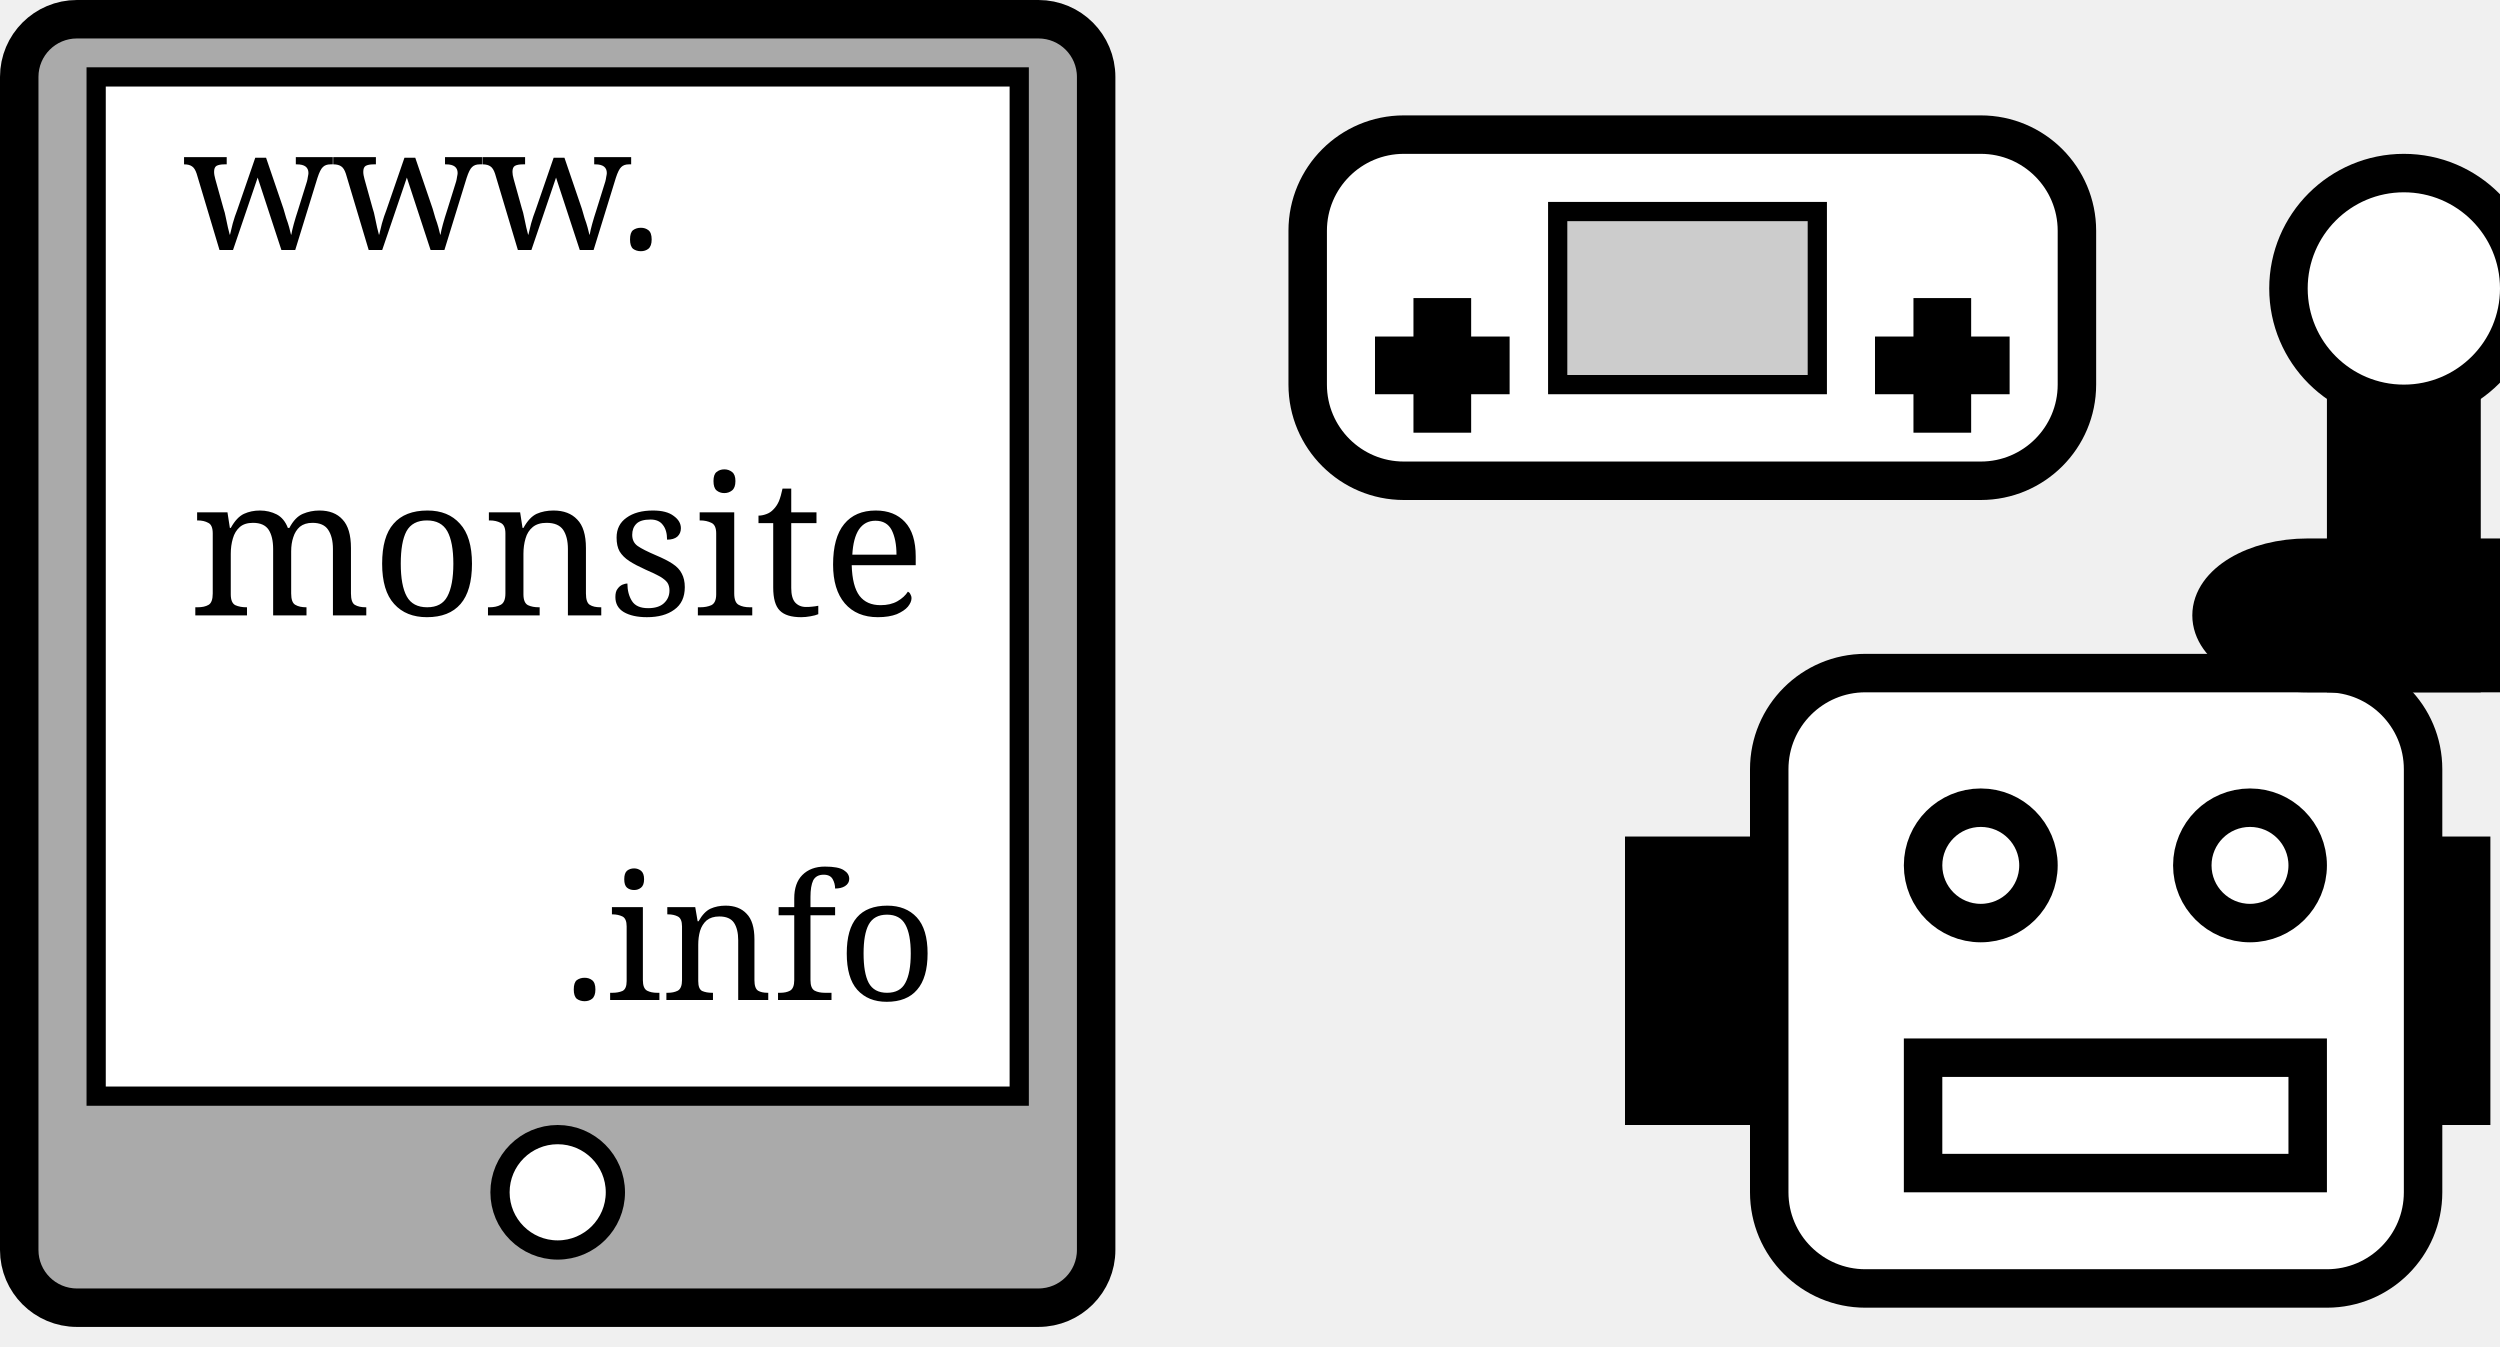
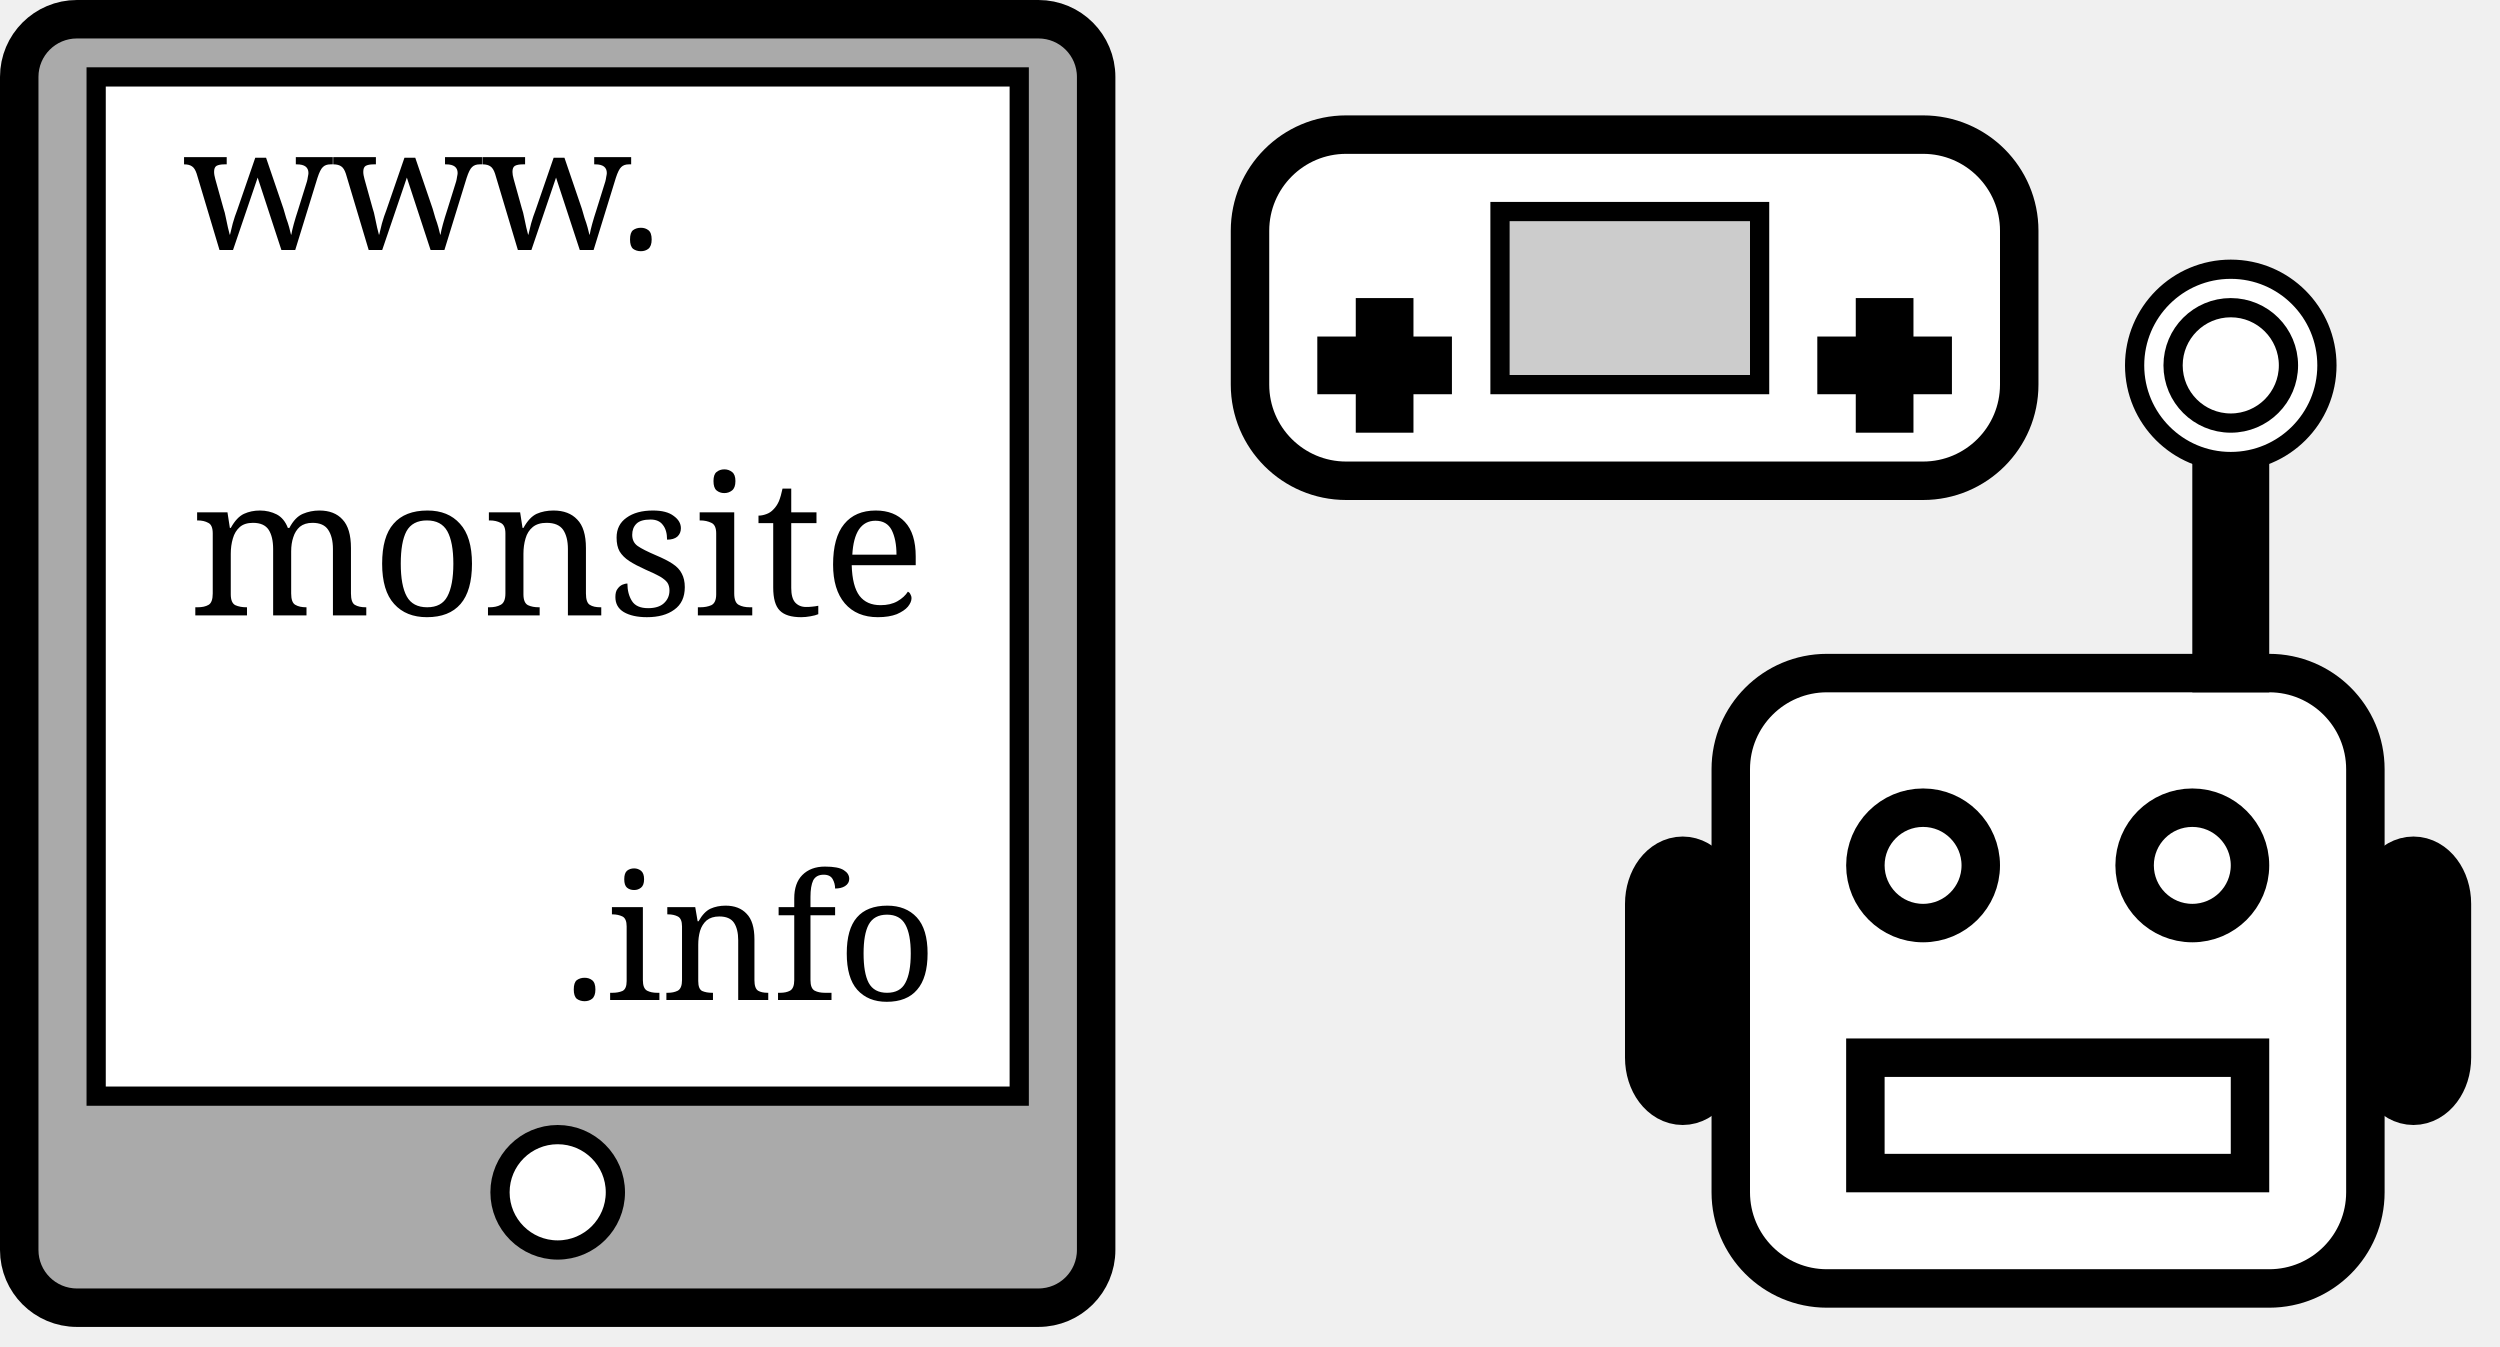
<svg xmlns="http://www.w3.org/2000/svg" width="130px" height="70px" viewBox="0 0 130 70" version="1.1">
-   <rect height="67" width="56" y="1" x="1" rx="3" stroke-width="2" stroke="#000000" fill="#aaa" />
-   <rect height="53" width="48" y="4" x="5" stroke="#000000" fill="#fff" />
-   <circle stroke-width="1" cy="62" cx="29" r="3" stroke="#000000" fill="#FFF" />
+   <rect height="67" width="56" y="1" x="1" rx="3" stroke-width="2" stroke="#000" fill="#aaa" />
+   <rect height="53" width="48" y="4" x="5" stroke="#000" fill="#fff" />
+   <circle stroke-width="1" cy="62" cx="29" r="3" stroke="#000" fill="#FFF" />
  <text xml:space="preserve" text-anchor="middle" font-family="serif" font-size="9" y="13" x="22">www.</text>
  <text xml:space="preserve" text-anchor="middle" font-family="serif" font-size="10" y="32" x="29">monsite</text>
  <text xml:space="preserve" text-anchor="middle" font-family="serif" font-size="9" y="52" x="39">.info</text>
-   <rect stroke-width="2" height="18" width="40" y="7" x="68" rx="5" ry="5" stroke="#000000" fill="#FFF" />
-   <rect height="9" width="13.5" y="11" x="81" stroke="#000000" fill="#ccc" />
-   <rect height="2" width="6" y="18" x="72" stroke="#000" fill="#000" />
-   <rect height="6" width="2" y="16" x="74" stroke="#000" fill="#000" />
-   <rect height="2" width="6" y="18" x="98" stroke="#000" fill="#000" />
-   <rect height="6" width="2" y="16" x="100" stroke="#000" fill="#000" />
-   <rect stroke-width="3" height="12" width="4" y="45" x="86" stroke="#000000" fill="#000" />
-   <rect stroke-width="3" height="12" width="4" y="45" x="124" stroke="#000000" fill="#000" />
-   <rect stroke-width="2" height="32" width="34" y="35" x="92" rx="5" ry="5" stroke="#000000" fill="#FFF" />
-   <circle stroke-width="2" cy="45" cx="103" r="3" stroke="#000000" fill="#FFF" />
-   <circle stroke-width="2" cy="45" cx="117" r="3" stroke="#000000" fill="#FFF" />
-   <rect stroke-width="2" height="6" width="20" y="29" x="115" rx="5" stroke="#000000" fill="#000" />
-   <rect stroke-width="2" height="16" width="6" y="19" x="122" stroke="#000000" fill="#000" />
-   <circle stroke-width="2" cy="15" cx="125" r="6" stroke="#000000" fill="#FFF" />
-   <rect stroke-width="2" height="6" width="20" y="55" x="100" stroke="#000000" fill="#FFF" />
+   <rect stroke-width="2" height="18" width="40" y="7" x="65" rx="5" ry="5" stroke="#000" fill="#FFF" />
+   <rect height="9" width="13.5" y="11" x="78" stroke="#000" fill="#ccc" />
+   <rect height="2" width="6" y="18" x="69" stroke="#000" fill="#000" />
+   <rect height="6" width="2" y="16" x="71" stroke="#000" fill="#000" />
+   <rect height="2" width="6" y="18" x="95" stroke="#000" fill="#000" />
+   <rect height="6" width="2" y="16" x="97" stroke="#000" fill="#000" />
+   <rect stroke-width="3" height="12" width="3" y="45" x="86" rx="2" stroke="#000" fill="#000" />
+   <rect stroke-width="3" height="12" width="3" y="45" x="124" rx="2" stroke="#000" fill="#000" />
+   <rect stroke-width="2" height="32" width="33" y="35" x="90" rx="5" ry="5" stroke="#000" fill="#FFF" />
+   <circle stroke-width="2" cy="45" cx="100" r="3" stroke="#000" fill="#FFF" />
+   <circle stroke-width="2" cy="45" cx="114" r="3" stroke="#000" fill="#FFF" />
+   <rect stroke-width="2" height="10" width="2" y="25" x="115" stroke="#000" fill="#000" />
+   <circle stroke-width="1" cy="19" cx="116" r="5" stroke="#000" fill="#FFF" />
+   <circle stroke-width="1" cy="19" cx="116" r="3" stroke="#000" fill="#FFF" />
+   <rect stroke-width="2" height="6" width="20" y="55" x="97" stroke="#000" fill="#FFF" />
</svg>
